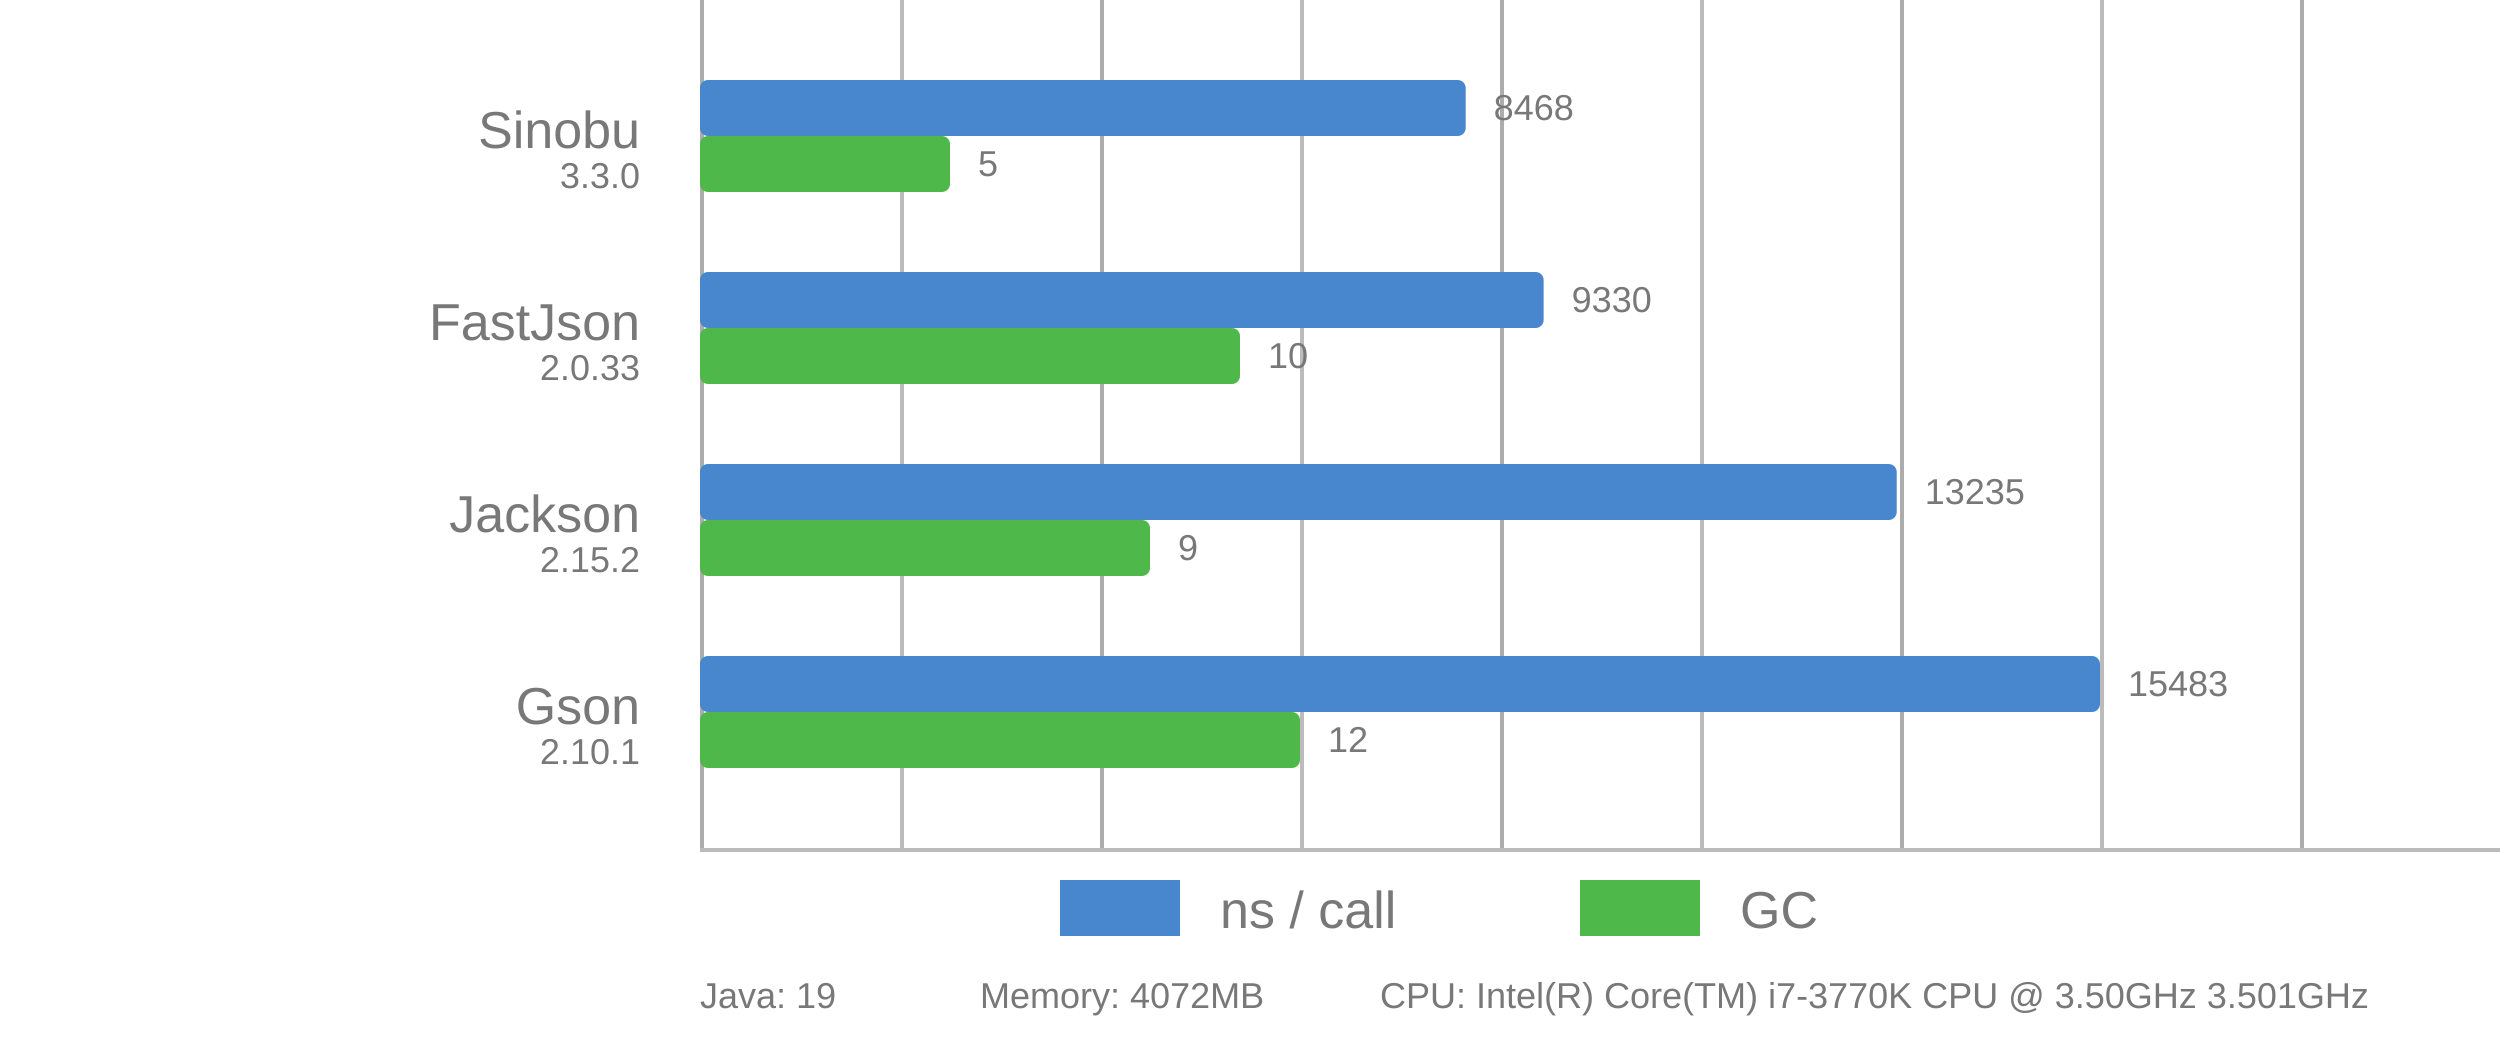
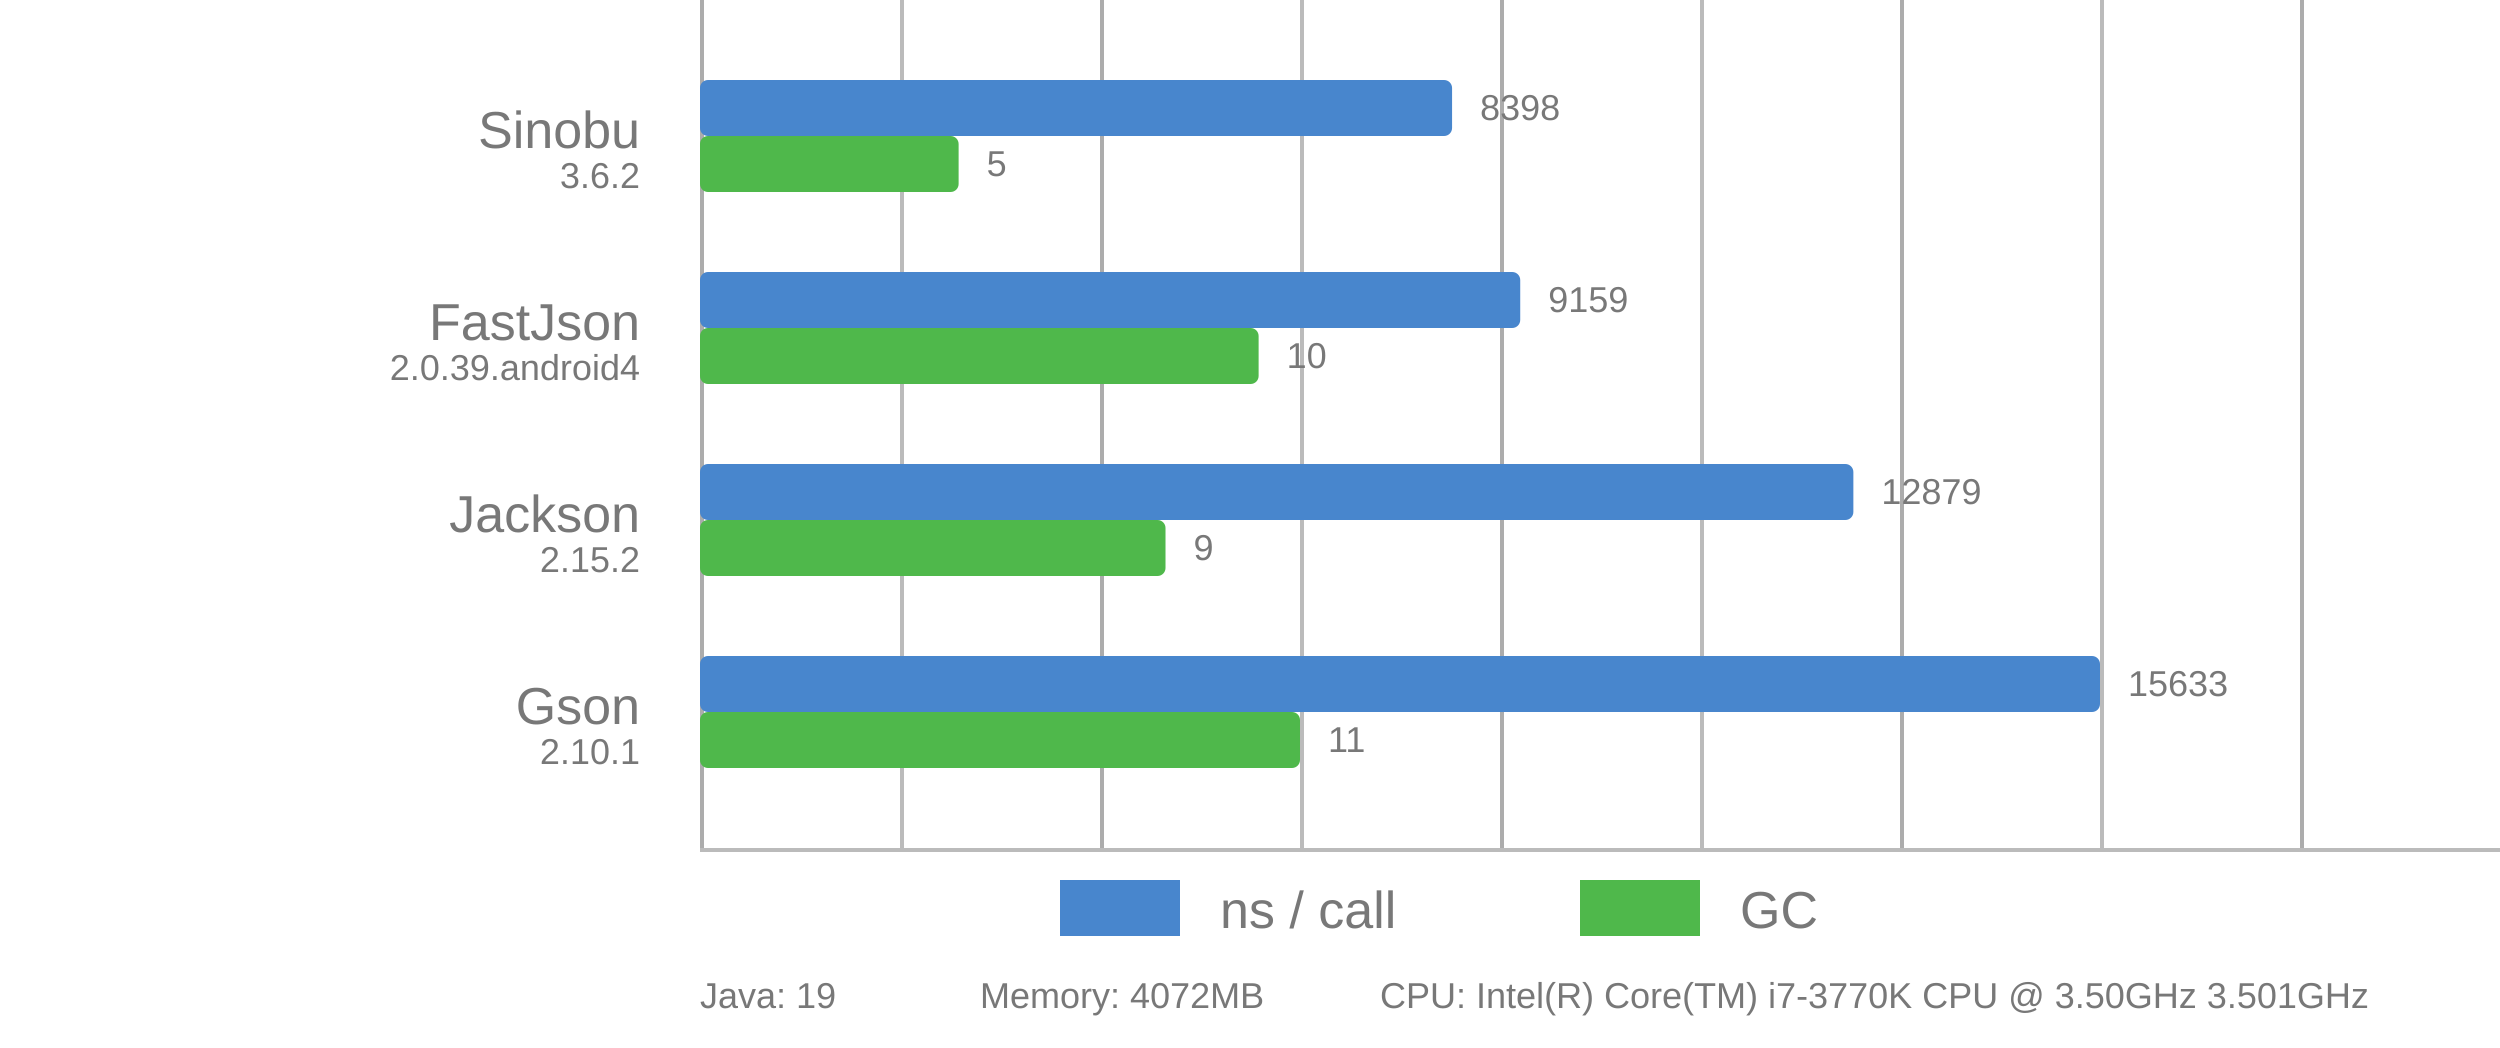
<svg xmlns="http://www.w3.org/2000/svg" viewBox="0 0 625 262">
  <style>
      text {
          font-family: Arial;
          font-size: 13px;
          fill: #787878;
      }

      .desc {
          font-size: 9px;
      }

      .vline {
          fill: #acacac;
          stroke: none;
          stroke-width: 0;
      }

      .subline {
          fill: #bbb;
          stroke: none;
          stroke-width: 0;
      }

      .call {
          fill: #4886CD;
          stroke-linejoin: round;
          height: 14px;
      }

      .gc {
          fill: #4FB84B;
          stroke-linejoin: round;
          height: 14px;
      }
  </style>
  <g>
    <rect x="175" y="0" width="1" height="212" class="vline" />
    <rect x="275" y="0" width="1" height="212" class="vline" />
    <rect x="375" y="0" width="1" height="212" class="vline" />
    <rect x="475" y="0" width="1" height="212" class="vline" />
    <rect x="575" y="0" width="1" height="212" class="vline" />
    <rect x="225" y="0" width="1" height="212" class="subline" />
    <rect x="325" y="0" width="1" height="212" class="subline" />
    <rect x="425" y="0" width="1" height="212" class="subline" />
    <rect x="525" y="0" width="1" height="212" class="subline" />
    <rect x="175" y="212" width="450" height="1" class="subline" />
    <rect x="265" y="220" width="30" class="call" />
    <text x="305" y="232">ns / call</text>
    <rect x="395" y="220" width="30" class="gc" />
    <text x="435" y="232">GC</text>
  </g>
-   <rect x="175" y="20" width="191.423" rx="2" ry="2" class="call" />
-   <rect x="175" y="34" width="62.5" rx="2" ry="2" class="gc" />
+   <rect x="175" y="20" width="188.019" rx="2" ry="2" class="call" />
+   <rect x="175" y="34" width="64.655" rx="2" ry="2" class="gc" />
  <text x="160" y="37" text-anchor="end">Sinobu</text>
-   <text x="160" y="47" text-anchor="end" class="desc">3.3.0</text>
-   <text x="373.423" y="30" class="desc">8468</text>
-   <text x="244.5" y="44" class="desc">5</text>
-   <rect x="175" y="68" width="210.909" rx="2" ry="2" class="call" />
-   <rect x="175" y="82" width="135" rx="2" ry="2" class="gc" />
+   <text x="160" y="47" text-anchor="end" class="desc">3.6.2</text>
+   <text x="370.019" y="30" class="desc">8398</text>
+   <text x="246.655" y="44" class="desc">5</text>
+   <rect x="175" y="68" width="205.057" rx="2" ry="2" class="call" />
+   <rect x="175" y="82" width="139.655" rx="2" ry="2" class="gc" />
  <text x="160" y="85" text-anchor="end">FastJson</text>
-   <text x="160" y="95" text-anchor="end" class="desc">2.0.33</text>
-   <text x="392.909" y="78" class="desc">9330</text>
-   <text x="317" y="92" class="desc">10</text>
-   <rect x="175" y="116" width="299.183" rx="2" ry="2" class="call" />
-   <rect x="175" y="130" width="112.5" rx="2" ry="2" class="gc" />
+   <text x="160" y="95" text-anchor="end" class="desc">2.0.39.android4</text>
+   <text x="387.057" y="78" class="desc">9159</text>
+   <text x="321.655" y="92" class="desc">10</text>
+   <rect x="175" y="116" width="288.342" rx="2" ry="2" class="call" />
+   <rect x="175" y="130" width="116.379" rx="2" ry="2" class="gc" />
  <text x="160" y="133" text-anchor="end">Jackson</text>
  <text x="160" y="143" text-anchor="end" class="desc">2.15.2</text>
-   <text x="481.183" y="126" class="desc">13235</text>
-   <text x="294.5" y="140" class="desc">9</text>
+   <text x="470.342" y="126" class="desc">12879</text>
+   <text x="298.379" y="140" class="desc">9</text>
  <rect x="175" y="164" width="350" rx="2" ry="2" class="call" />
  <rect x="175" y="178" width="150" rx="2" ry="2" class="gc" />
  <text x="160" y="181" text-anchor="end">Gson</text>
  <text x="160" y="191" text-anchor="end" class="desc">2.10.1</text>
-   <text x="532" y="174" class="desc">15483</text>
-   <text x="332" y="188" class="desc">12</text>
+   <text x="532" y="174" class="desc">15633</text>
+   <text x="332" y="188" class="desc">11</text>
  <text x="175" y="252" class="desc">Java: 19</text>
  <text x="245" y="252" class="desc">Memory: 4072MB</text>
  <text x="345" y="252" class="desc">CPU: Intel(R) Core(TM) i7-3770K CPU @ 3.50GHz 3.501GHz</text>
</svg>
